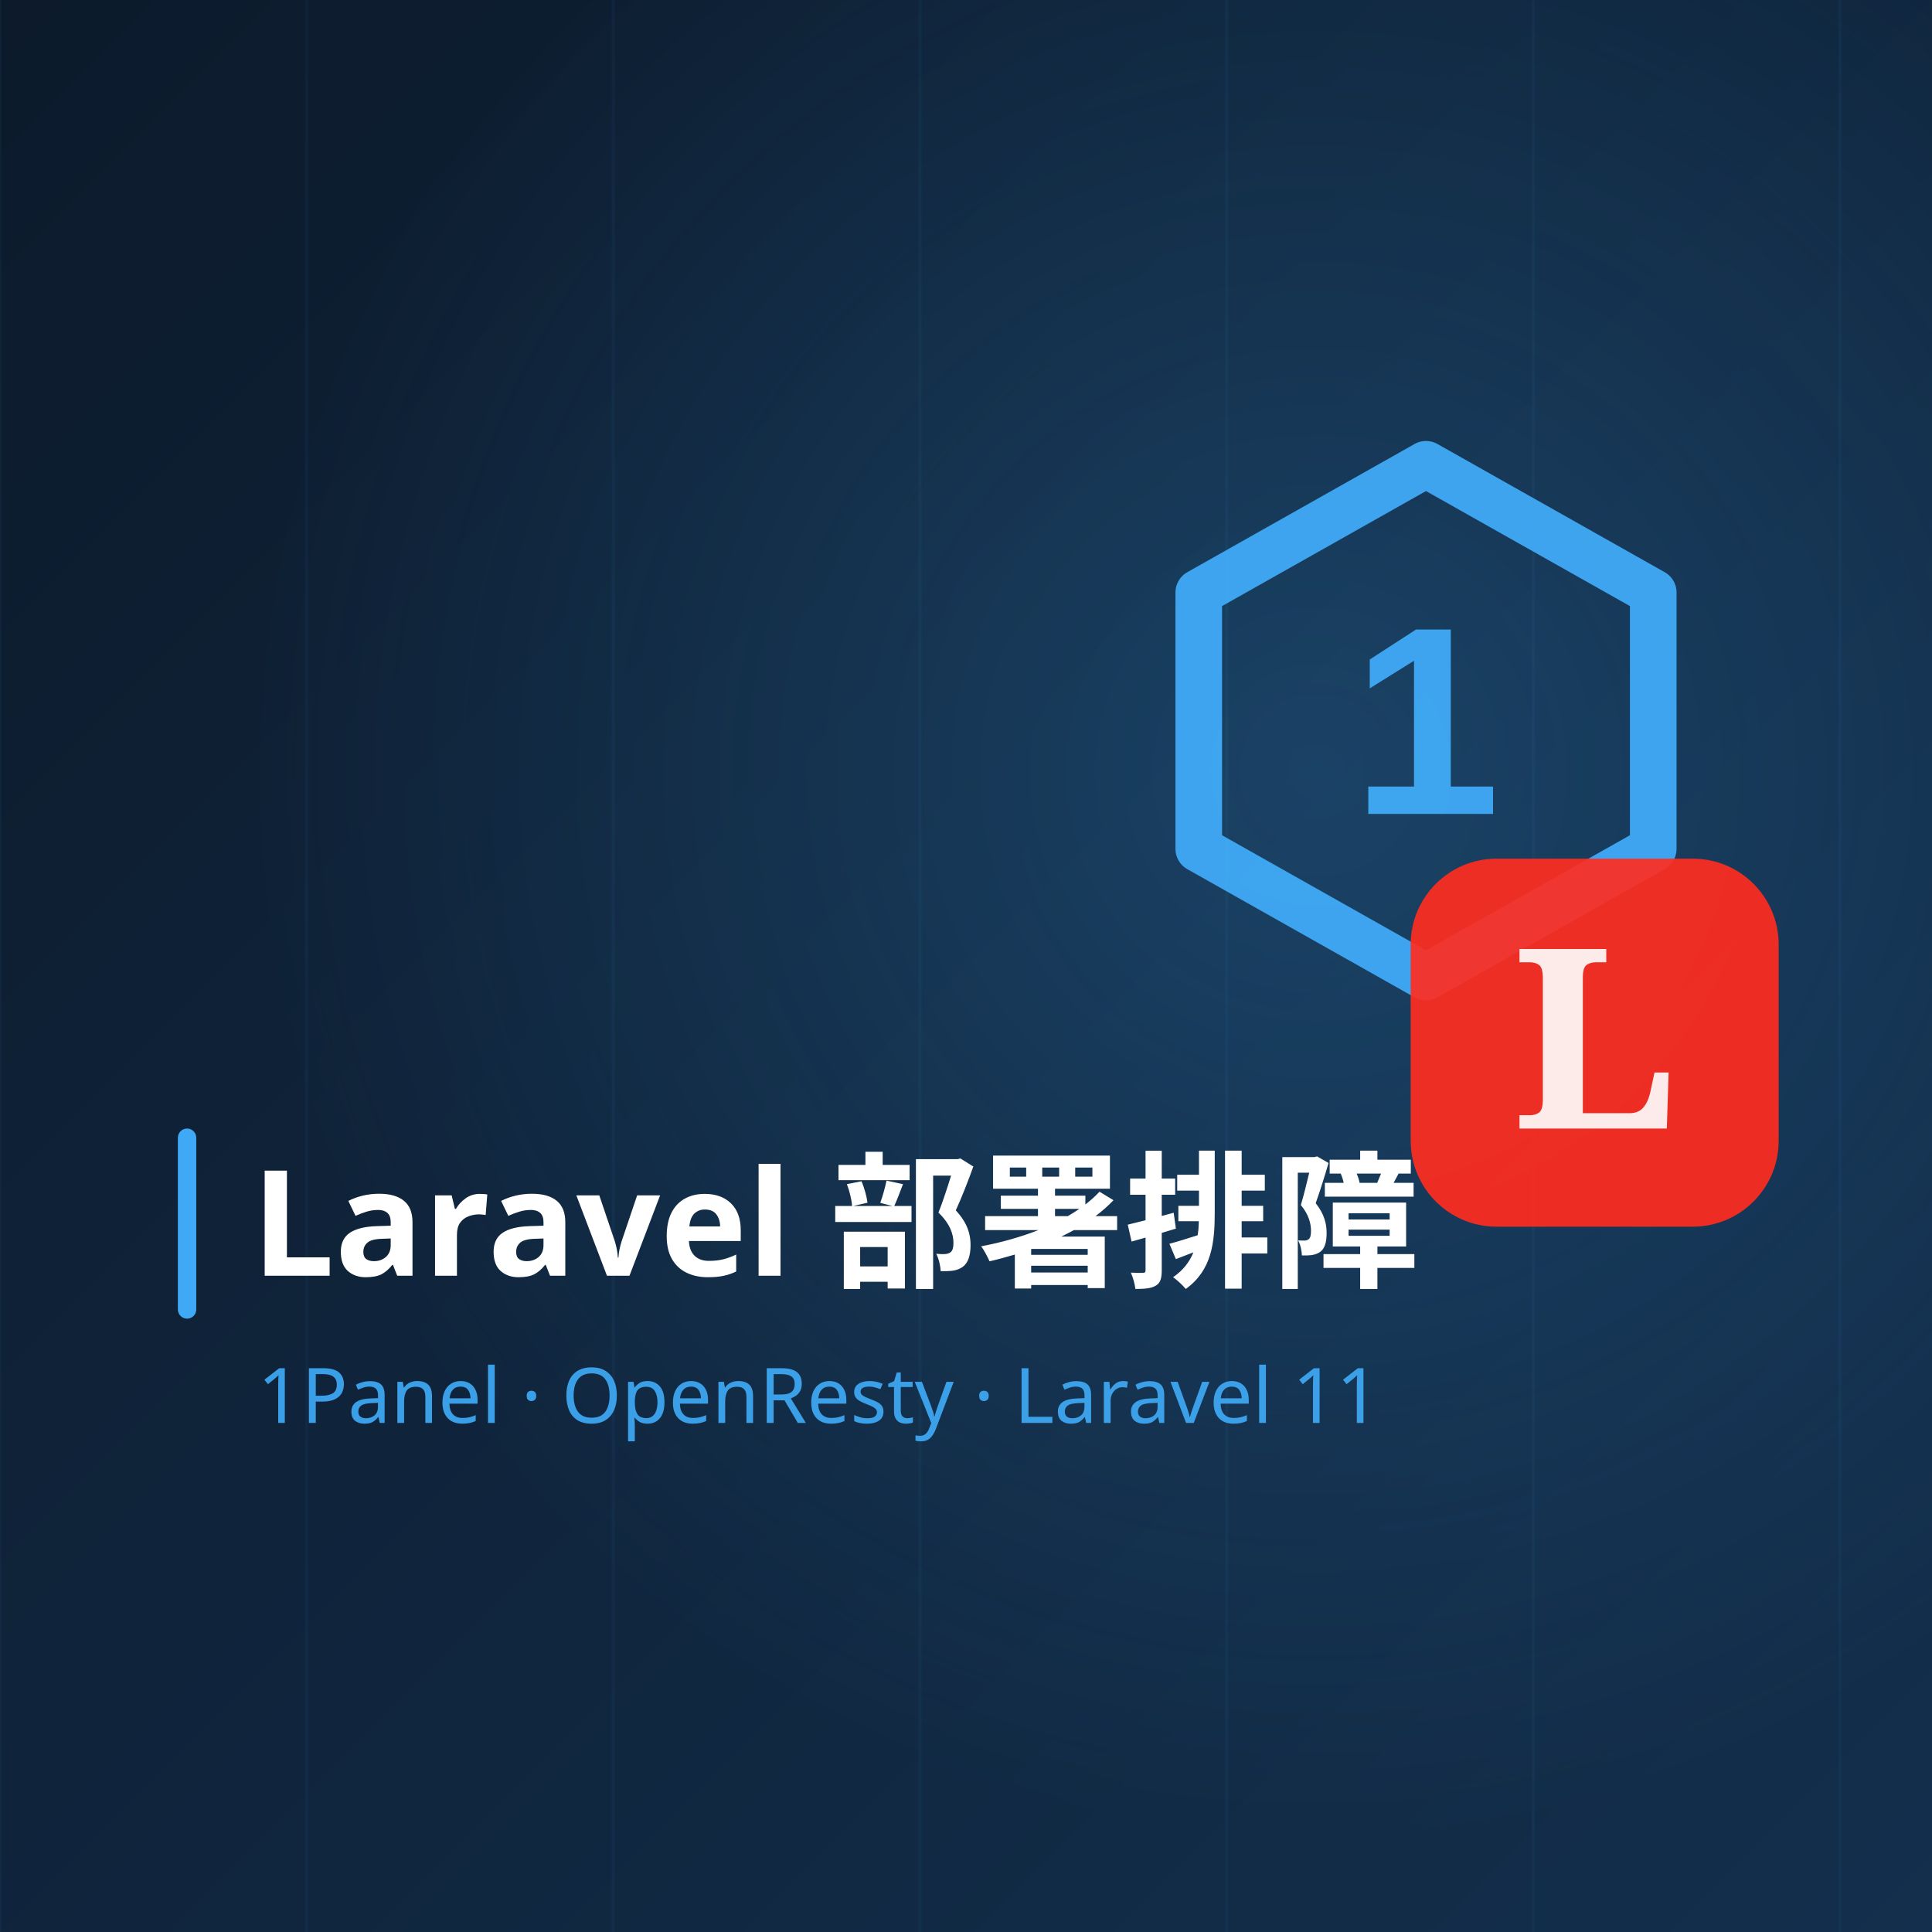
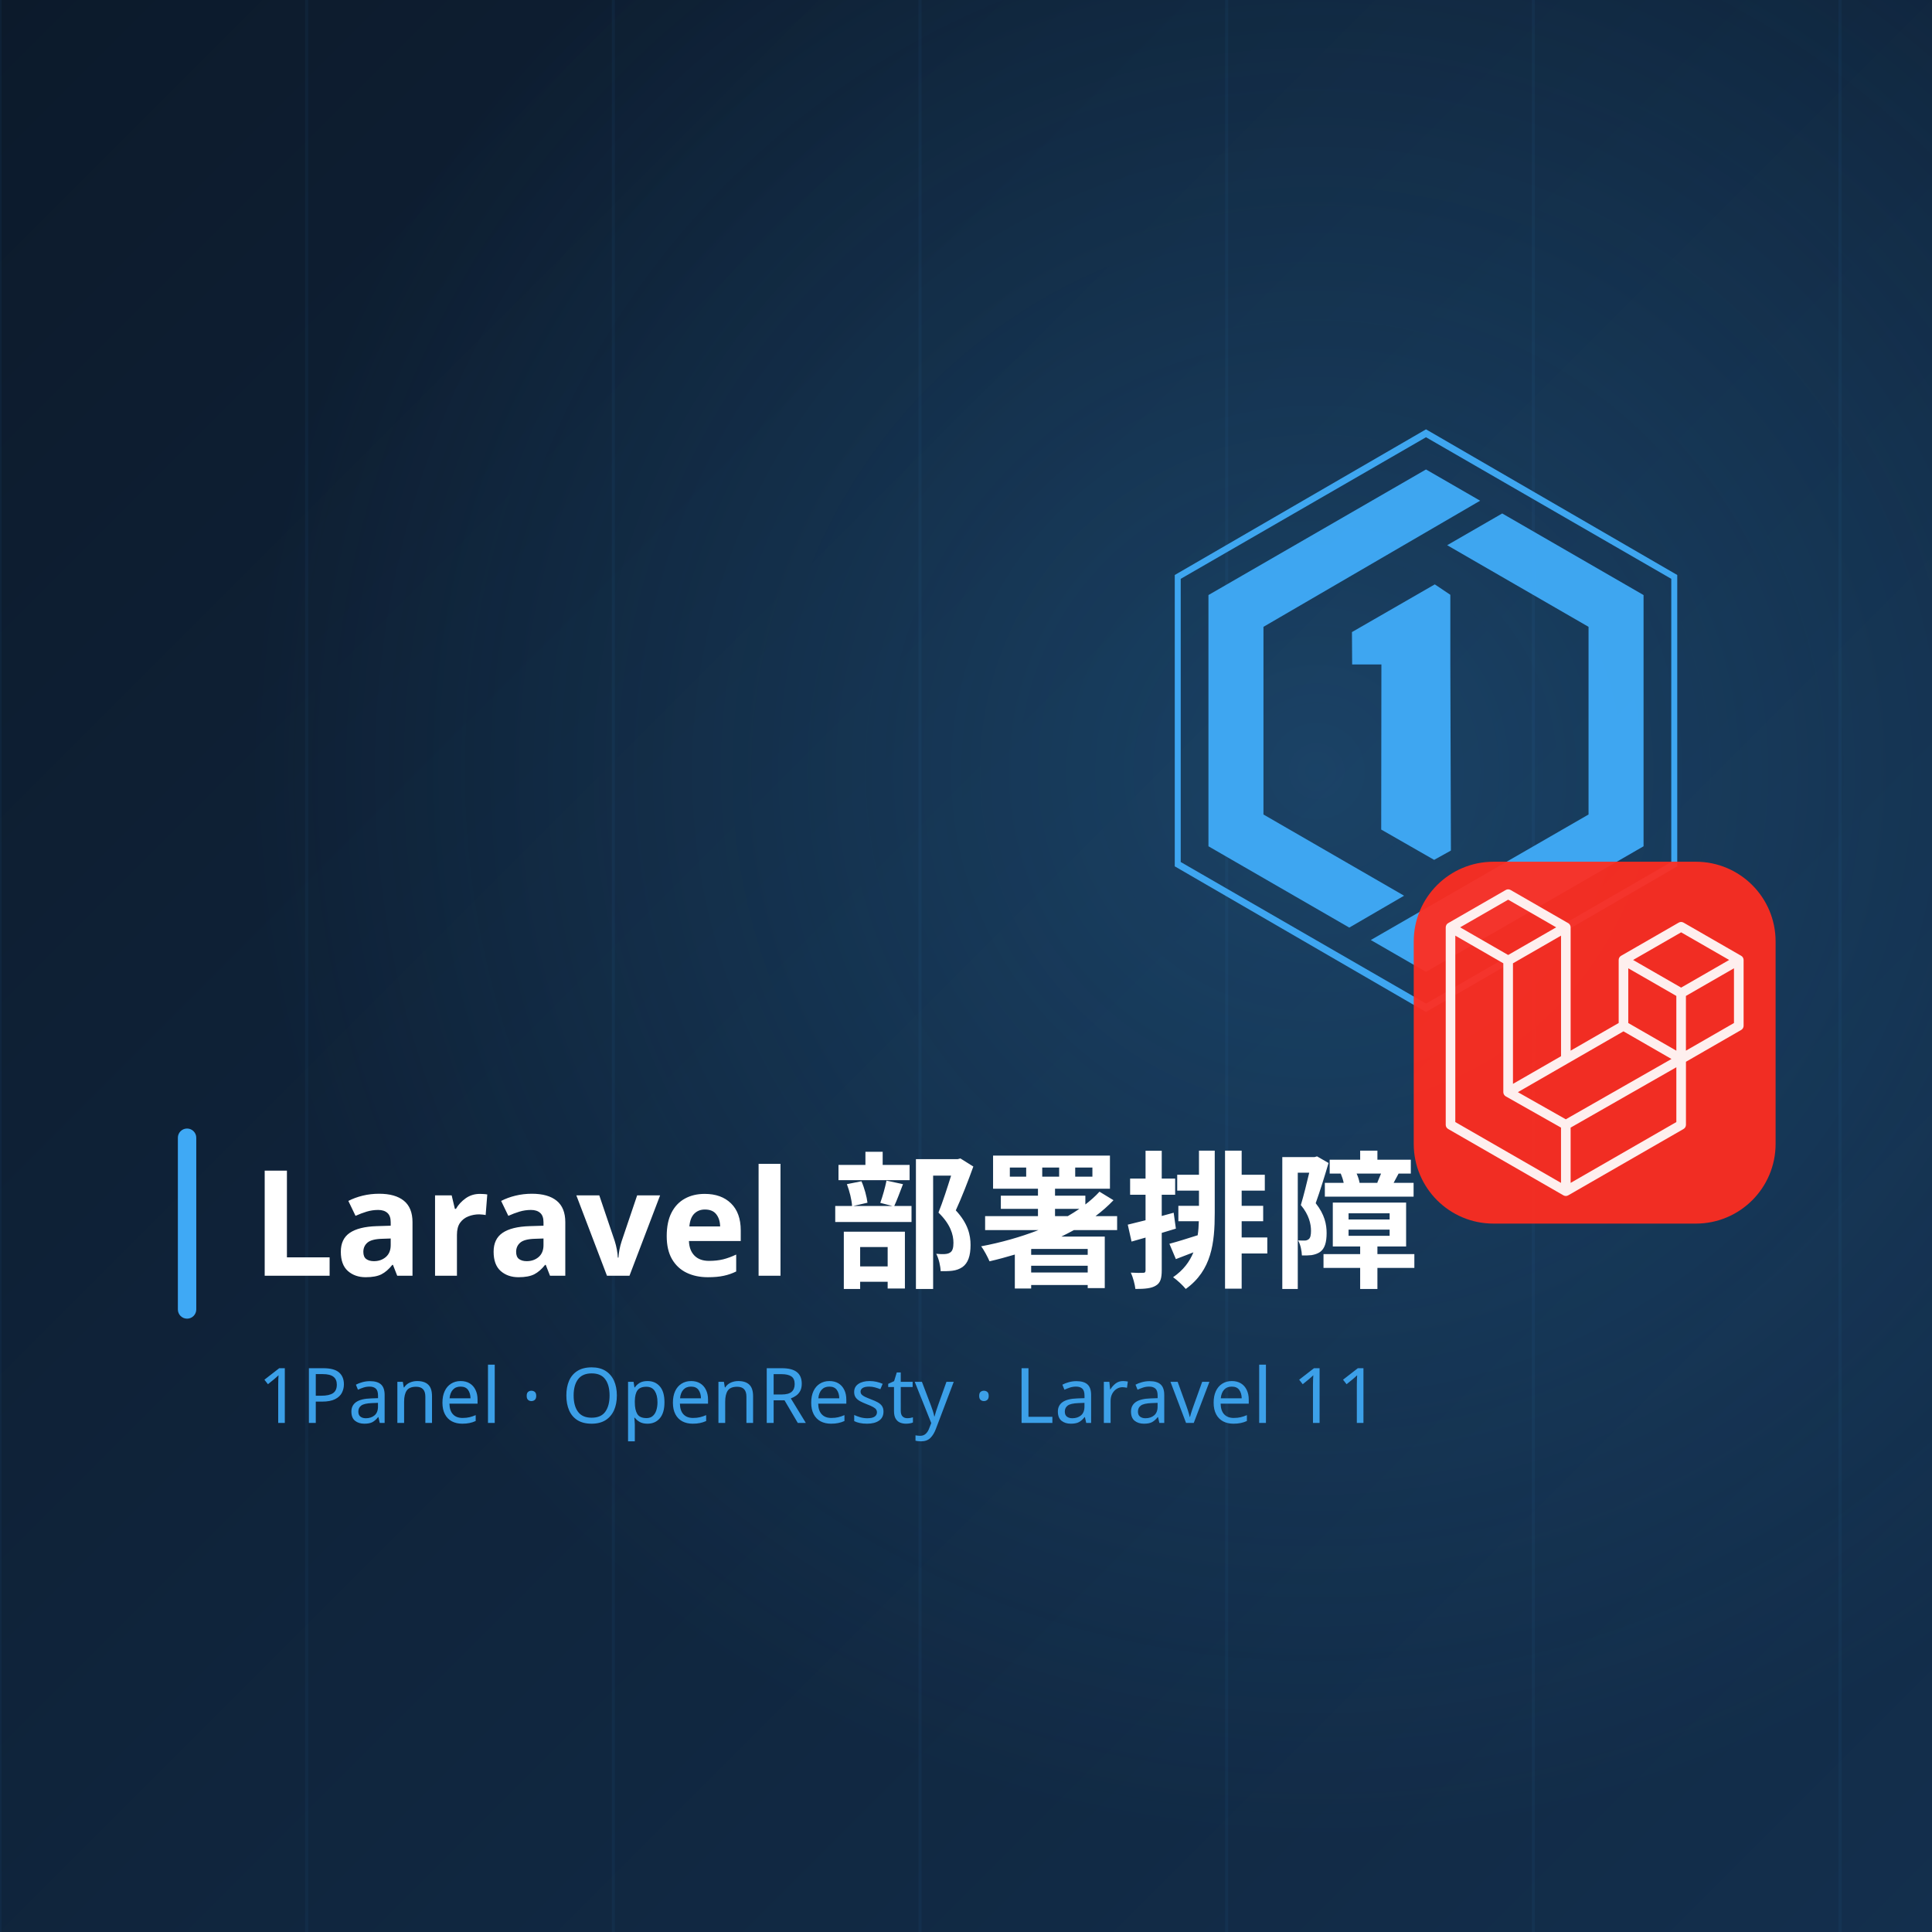
<svg xmlns="http://www.w3.org/2000/svg" width="630" height="630" viewBox="0 0 630 630" font-family="Microsoft YaHei, PingFang SC, sans-serif">
  <defs>
    <linearGradient id="bg" x1="0" y1="0" x2="1" y2="1">
      <stop offset="0%" stop-color="#0c1a2b" />
      <stop offset="100%" stop-color="#132f4d" />
    </linearGradient>
    <radialGradient id="glow" cx="68%" cy="40%" r="55%">
      <stop offset="0%" stop-color="#3fa9f5" stop-opacity="0.22" />
      <stop offset="100%" stop-color="#3fa9f5" stop-opacity="0" />
    </radialGradient>
  </defs>
  <rect width="630" height="630" fill="url(#bg)" />
  <rect width="630" height="630" fill="url(#glow)" />
  <g stroke="#3fa9f5" stroke-opacity="0.05" stroke-width="1">
    <line x1="0" y1="0" x2="0" y2="630" />
    <line x1="100" y1="0" x2="100" y2="630" />
    <line x1="200" y1="0" x2="200" y2="630" />
    <line x1="300" y1="0" x2="300" y2="630" />
    <line x1="400" y1="0" x2="400" y2="630" />
    <line x1="500" y1="0" x2="500" y2="630" />
    <line x1="600" y1="0" x2="600" y2="630" />
  </g>
-   <g transform="translate(370.00,140.00) scale(1.9)" opacity="0.96">
-     <g fill="none" stroke="#3fa9f5" stroke-width="8" stroke-linecap="round" stroke-linejoin="round">
-       <path d="M50 6 L89 28 V72 L50 94 L11 72 V28 Z" />
-     </g>
-     <text x="50" y="66" text-anchor="middle" font-size="46" font-weight="bold" font-family="Arial, sans-serif" fill="#3fa9f5">1</text>
+   <g transform="translate(370.00,140.00) scale(7.9167)" opacity="0.97">
+     <path fill="#3fa9f5" d="m12 0 10.349 6v12L12 24 1.651 18V6zm0 .326L1.897 6.158v11.664L12 23.653l10.103-5.831V6.158zM8.84 20.523l-5.801-3.349V6.826L12 1.653l2.23 1.287-8.925 5.195v7.73l5.792 3.345zm6.299-17.058 5.822 3.361v10.348L12 22.347l-2.274-1.312 8.969-5.17v-7.73l-5.823-3.362zm-2.137 3.35v2.869l.024 7.666-.691.384-2.18-1.249.008-6.801H8.958L8.95 8.351l3.412-1.965z" />
  </g>
-   <rect x="460" y="280" width="120" height="120" rx="28" fill="#ff2d20" fill-opacity="0.92" />
-   <text x="520" y="368" text-anchor="middle" font-size="82" font-weight="bold" font-family="Georgia, serif" fill="#ffffff" opacity="0.9">L</text>
+   <rect x="461.00" y="281.00" width="118.00" height="118.00" rx="26.00" fill="#ff2d20" fill-opacity="0.94" />
+   <g transform="translate(470.00,290.00) scale(4.1667)" opacity="0.92">
+     <path fill="#ffffff" d="M23.642 5.43a.364.364 0 01.014.1v5.149c0 .135-.073.26-.189.326l-4.323 2.49v4.934a.378.378 0 01-.188.326L9.93 23.949a.316.316 0 01-.066.027c-.008.002-.016.008-.024.01a.348.348 0 01-.192 0c-.011-.002-.02-.008-.03-.012-.02-.008-.042-.014-.062-.025L.533 18.755a.376.376 0 01-.189-.326V2.974c0-.033.005-.066.014-.098.003-.012.01-.02.014-.032a.369.369 0 01.023-.058c.004-.013.015-.022.023-.033l.033-.045c.012-.01.025-.018.037-.027.014-.012.027-.024.041-.034H.53L5.043.05a.375.375 0 01.375 0L9.93 2.647h.002c.015.01.027.021.04.033l.038.027c.013.014.02.03.033.045.008.011.02.021.025.033.01.02.017.038.024.058.003.011.01.021.013.032.01.031.014.064.014.098v9.652l3.76-2.164V5.527c0-.033.004-.066.013-.098.003-.01.01-.02.013-.032a.487.487 0 01.024-.059c.007-.012.018-.02.025-.033.012-.015.021-.03.033-.043.012-.012.025-.02.037-.028.014-.01.026-.023.041-.032h.001l4.513-2.598a.375.375 0 01.375 0l4.513 2.598c.016.01.027.021.042.031.012.01.025.018.036.028.013.014.022.03.034.044.008.012.019.021.024.033.011.02.018.04.024.06.006.01.012.021.015.032zm-.74 5.032V6.179l-1.578.908-2.182 1.256v4.283zm-4.51 7.75v-4.287l-2.147 1.225-6.126 3.498v4.325zM1.093 3.624v14.588l8.273 4.761v-4.325l-4.322-2.445-.002-.003H5.04c-.014-.01-.025-.021-.04-.031-.011-.01-.024-.018-.035-.027l-.001-.002c-.013-.012-.021-.025-.031-.04-.01-.011-.021-.022-.028-.036h-.002c-.008-.014-.013-.031-.02-.047-.006-.016-.014-.027-.018-.043a.49.49 0 01-.008-.057c-.002-.014-.006-.027-.006-.041V5.789l-2.18-1.257zM5.23.81L1.47 2.974l3.76 2.164 3.758-2.164zm1.956 13.505l2.182-1.256V3.624l-1.58.91-2.182 1.255v9.435zm11.581-10.95l-3.76 2.163 3.76 2.163 3.759-2.164zm-.376 4.978L16.21 7.087 14.63 6.18v4.283l2.182 1.256 1.58.908zm-8.65 9.654l5.514-3.148 2.756-1.572-3.757-2.163-4.323 2.489-3.941 2.27z" />
+   </g>
  <rect x="58" y="368" width="6" height="62" fill="#3fa9f5" rx="3" />
  <text x="82" y="416" font-size="48" font-weight="bold" fill="#ffffff">Laravel 部署排障</text>
  <text x="84" y="464" font-size="25" fill="#3fa9f5" opacity="0.92">1Panel · OpenResty · Laravel 11</text>
</svg>
